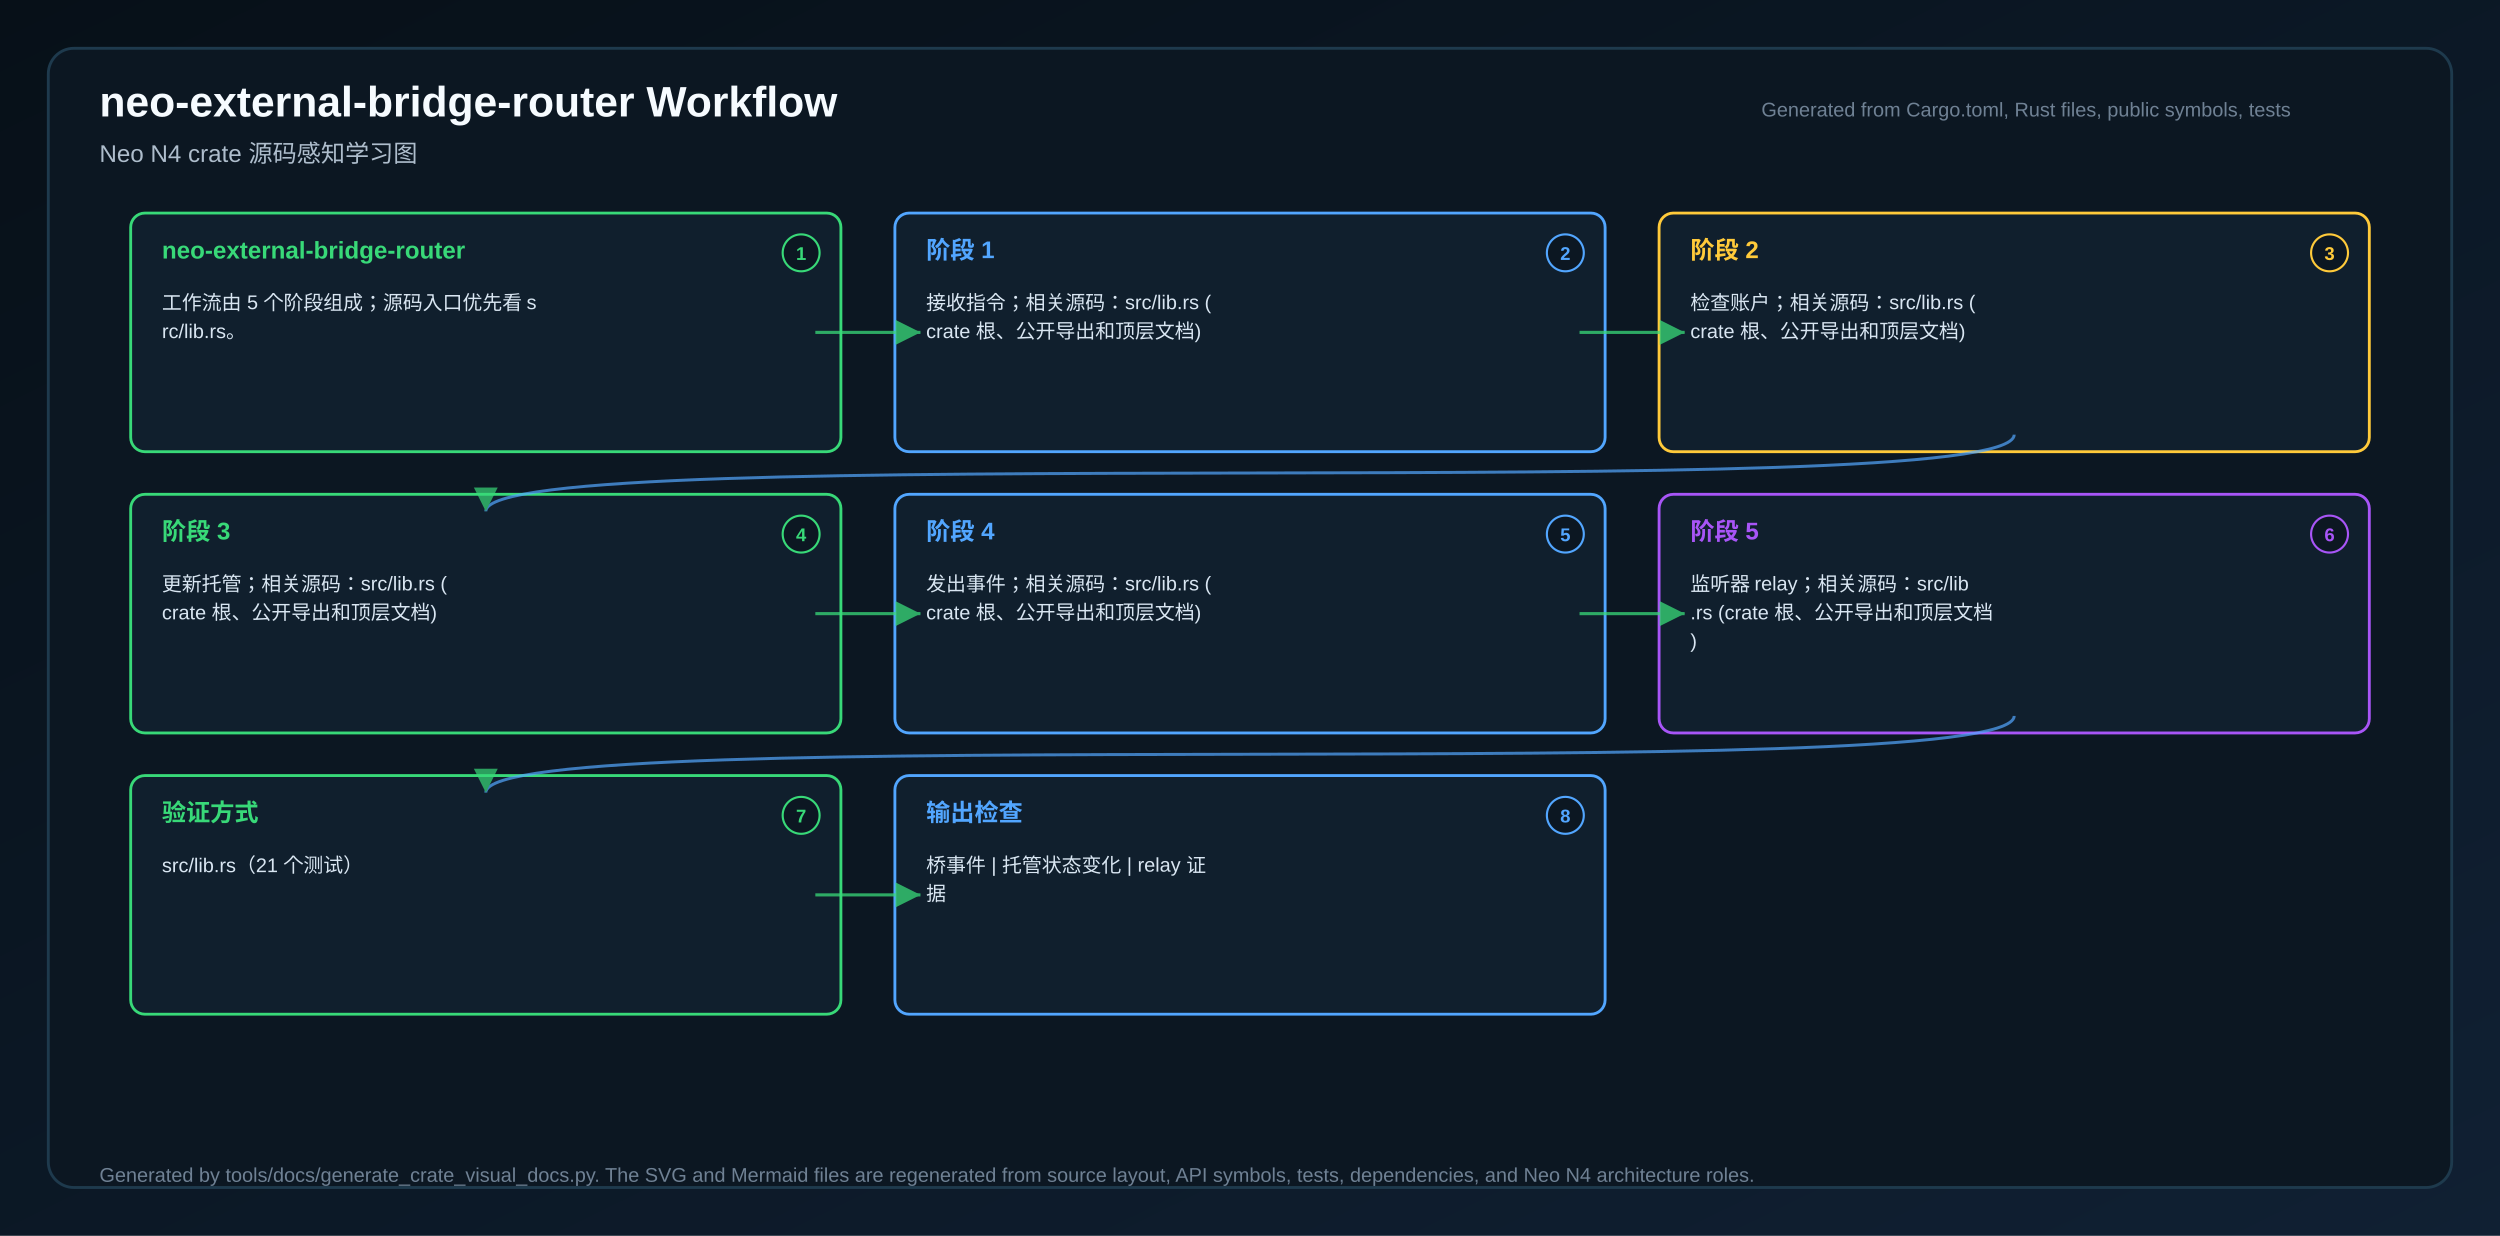
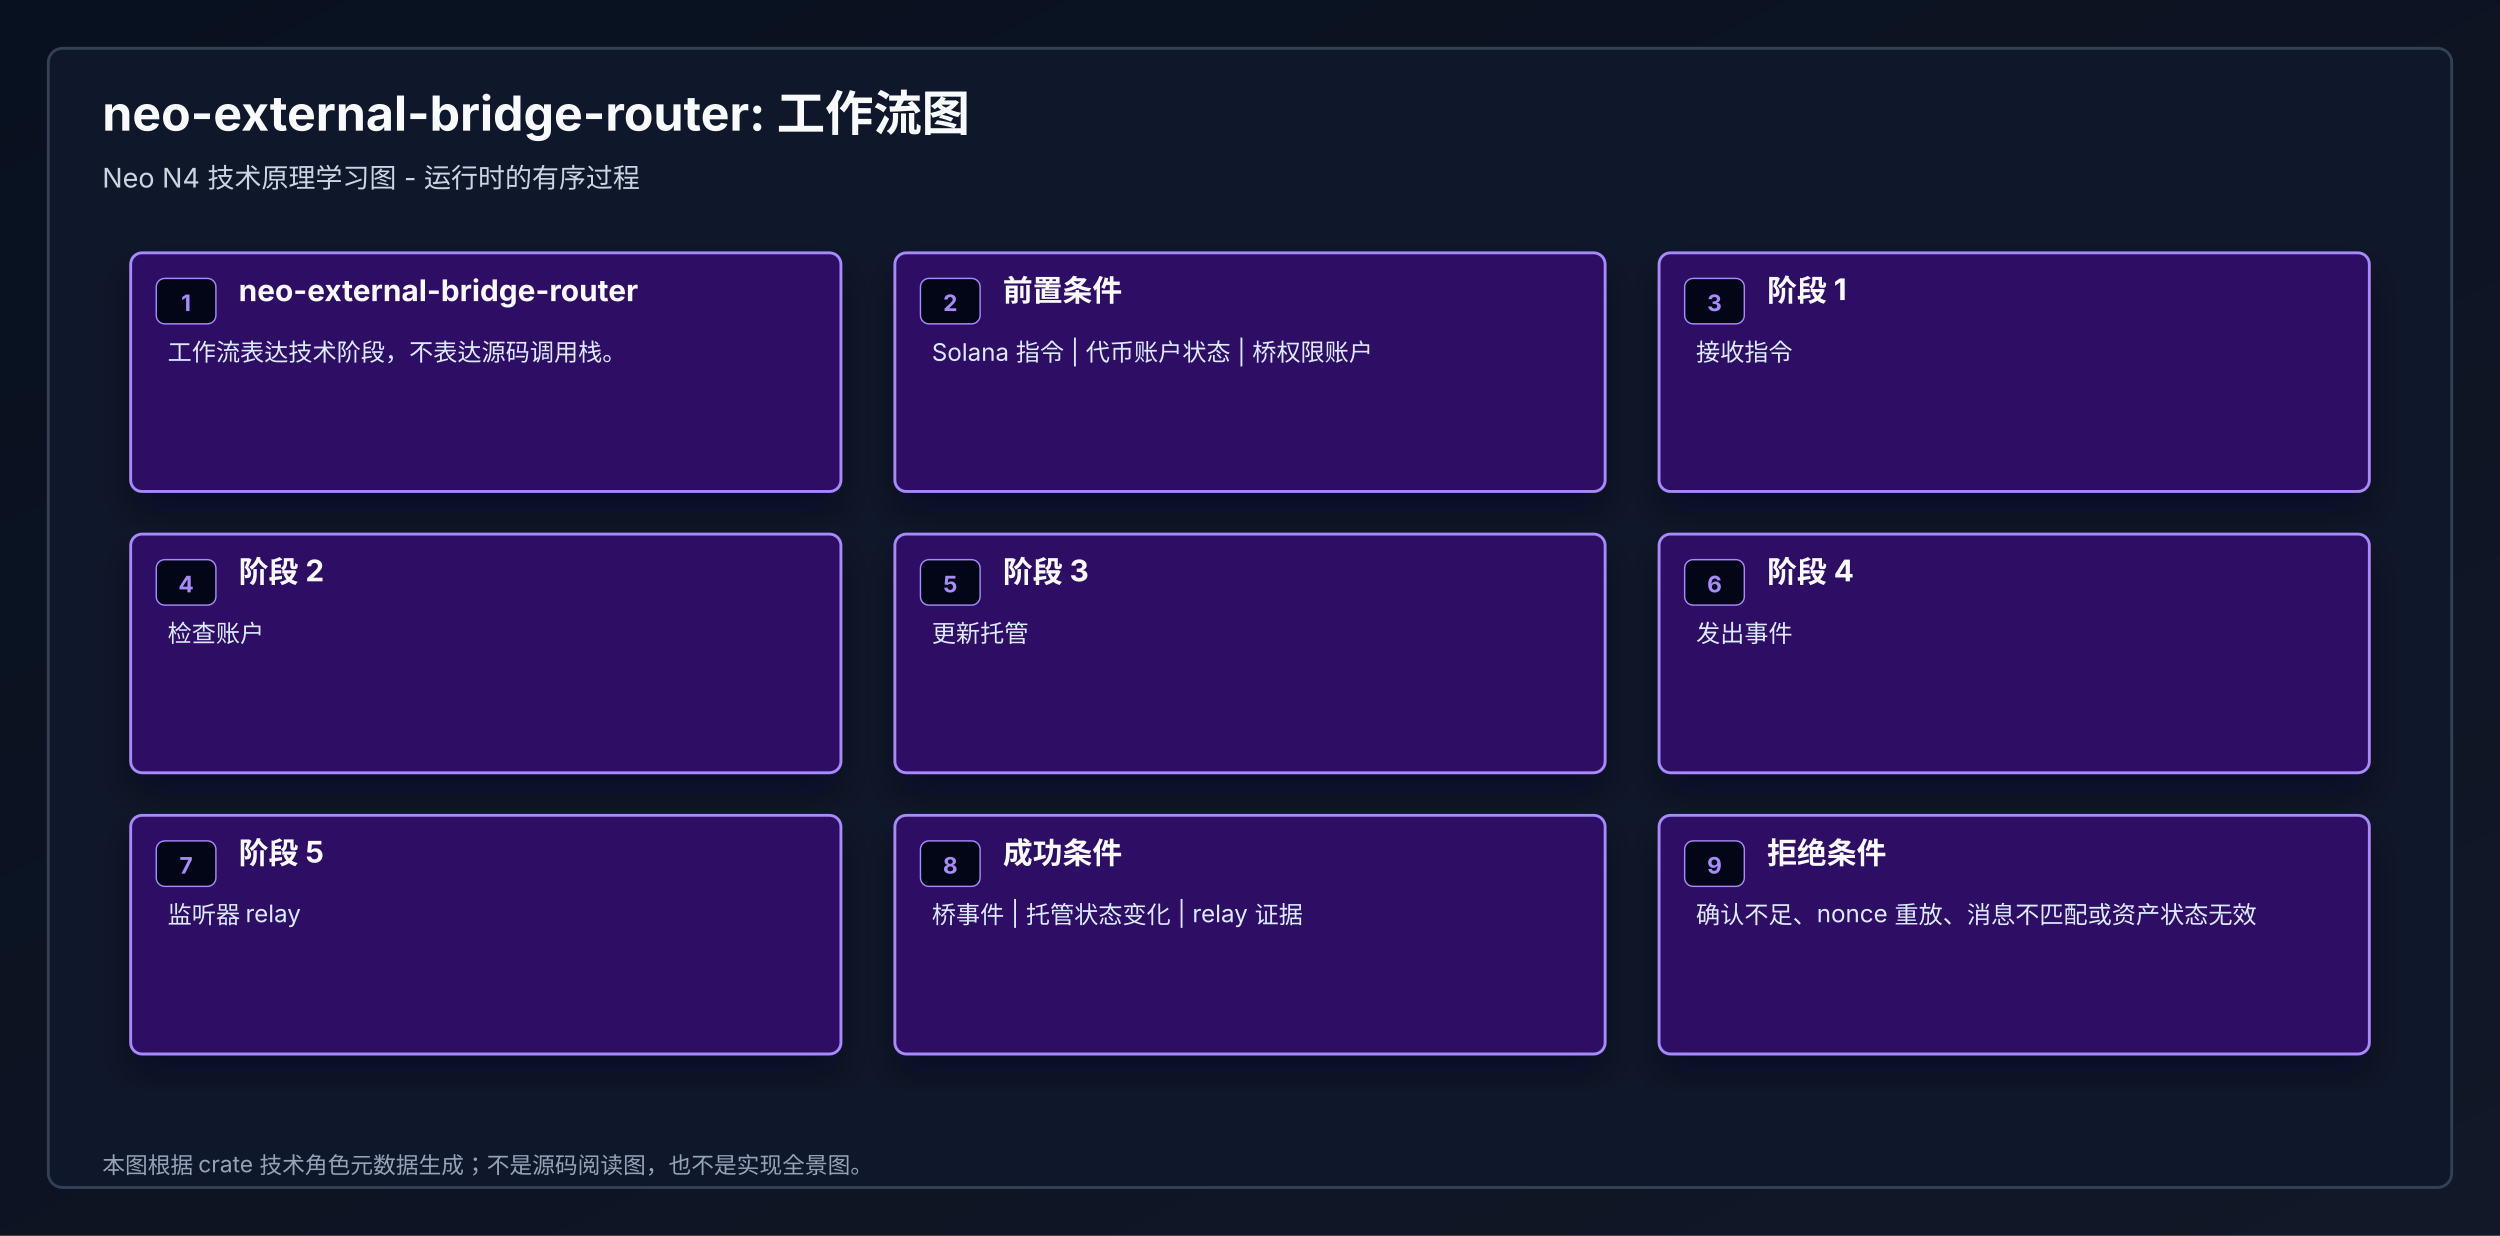
- <svg xmlns="http://www.w3.org/2000/svg" width="1760" height="870" viewBox="0 0 1760 870" role="img" aria-label="neo-external-bridge-router Workflow">
+ <svg xmlns="http://www.w3.org/2000/svg" width="1760" height="870" viewBox="0 0 1760 870" role="img" aria-label="neo-external-bridge-router 工作流图">
  <defs>
-     <linearGradient id="bg" x1="0" x2="1" y1="0" y2="1">
-       <stop offset="0" stop-color="#071018" />
-       <stop offset="1" stop-color="#102033" />
+     <linearGradient id="bg" x1="0" y1="0" x2="1" y2="1">
+       <stop offset="0%" stop-color="#08111f" />
+       <stop offset="100%" stop-color="#111827" />
    </linearGradient>
-     <marker id="arrow" markerWidth="12" markerHeight="12" refX="10" refY="6" orient="auto">
-       <path d="M2,2 L10,6 L2,10 Z" fill="#38d978" />
-     </marker>
+     <filter id="shadow" x="-15%" y="-15%" width="130%" height="130%">
+       <feDropShadow dx="0" dy="14" stdDeviation="12" flood-color="#020617" flood-opacity="0.42" />
+     </filter>
  </defs>
-   <rect x="0" y="0" width="1760" height="870" fill="url(#bg)" />
-   <rect x="34" y="34" width="1692" height="802" rx="18" fill="#0c1722" stroke="#1e3a4d" stroke-width="2" />
-   <text x="70" y="82" fill="#f6fbff" font-size="30" font-family="Segoe UI, Arial, sans-serif" font-weight="700">neo-external-bridge-router Workflow</text>
-   <text x="70" y="114" fill="#aebdcc" font-size="17" font-family="Segoe UI, Arial, sans-serif">Neo N4 crate 源码感知学习图</text>
-   <text x="1240" y="82" fill="#6f8194" font-size="14" font-family="Segoe UI, Arial, sans-serif">Generated from Cargo.toml, Rust files, public symbols, tests</text>
-   <rect x="92" y="150" width="500" height="168" rx="10" fill="#101f2d" stroke="#38d978" stroke-width="2" />
-   <circle cx="564" cy="178" r="13" fill="#0c1722" stroke="#38d978" stroke-width="1.5" />
-   <text x="564" y="183" text-anchor="middle" fill="#38d978" font-size="13" font-family="Segoe UI, Arial, sans-serif" font-weight="700">1</text>
-   <text x="114" y="182" fill="#38d978" font-size="17" font-family="Segoe UI, Arial, sans-serif" font-weight="700">neo-external-bridge-router</text>
-   <text x="114" y="218" fill="#d9e6f2" font-size="14" font-family="Segoe UI, Arial, sans-serif">工作流由 5 个阶段组成；源码入口优先看 s</text>
-   <text x="114" y="238" fill="#d9e6f2" font-size="14" font-family="Segoe UI, Arial, sans-serif">rc/lib.rs。</text>
-   <rect x="630" y="150" width="500" height="168" rx="10" fill="#101f2d" stroke="#52a6ff" stroke-width="2" />
-   <circle cx="1102" cy="178" r="13" fill="#0c1722" stroke="#52a6ff" stroke-width="1.5" />
-   <text x="1102" y="183" text-anchor="middle" fill="#52a6ff" font-size="13" font-family="Segoe UI, Arial, sans-serif" font-weight="700">2</text>
-   <text x="652" y="182" fill="#52a6ff" font-size="17" font-family="Segoe UI, Arial, sans-serif" font-weight="700">阶段 1</text>
-   <text x="652" y="218" fill="#d9e6f2" font-size="14" font-family="Segoe UI, Arial, sans-serif">接收指令；相关源码：src/lib.rs (</text>
-   <text x="652" y="238" fill="#d9e6f2" font-size="14" font-family="Segoe UI, Arial, sans-serif">crate 根、公开导出和顶层文档)</text>
-   <rect x="1168" y="150" width="500" height="168" rx="10" fill="#101f2d" stroke="#ffca3a" stroke-width="2" />
-   <circle cx="1640" cy="178" r="13" fill="#0c1722" stroke="#ffca3a" stroke-width="1.5" />
-   <text x="1640" y="183" text-anchor="middle" fill="#ffca3a" font-size="13" font-family="Segoe UI, Arial, sans-serif" font-weight="700">3</text>
-   <text x="1190" y="182" fill="#ffca3a" font-size="17" font-family="Segoe UI, Arial, sans-serif" font-weight="700">阶段 2</text>
-   <text x="1190" y="218" fill="#d9e6f2" font-size="14" font-family="Segoe UI, Arial, sans-serif">检查账户；相关源码：src/lib.rs (</text>
-   <text x="1190" y="238" fill="#d9e6f2" font-size="14" font-family="Segoe UI, Arial, sans-serif">crate 根、公开导出和顶层文档)</text>
-   <rect x="92" y="348" width="500" height="168" rx="10" fill="#101f2d" stroke="#38d978" stroke-width="2" />
-   <circle cx="564" cy="376" r="13" fill="#0c1722" stroke="#38d978" stroke-width="1.5" />
-   <text x="564" y="381" text-anchor="middle" fill="#38d978" font-size="13" font-family="Segoe UI, Arial, sans-serif" font-weight="700">4</text>
-   <text x="114" y="380" fill="#38d978" font-size="17" font-family="Segoe UI, Arial, sans-serif" font-weight="700">阶段 3</text>
-   <text x="114" y="416" fill="#d9e6f2" font-size="14" font-family="Segoe UI, Arial, sans-serif">更新托管；相关源码：src/lib.rs (</text>
-   <text x="114" y="436" fill="#d9e6f2" font-size="14" font-family="Segoe UI, Arial, sans-serif">crate 根、公开导出和顶层文档)</text>
-   <rect x="630" y="348" width="500" height="168" rx="10" fill="#101f2d" stroke="#52a6ff" stroke-width="2" />
-   <circle cx="1102" cy="376" r="13" fill="#0c1722" stroke="#52a6ff" stroke-width="1.5" />
-   <text x="1102" y="381" text-anchor="middle" fill="#52a6ff" font-size="13" font-family="Segoe UI, Arial, sans-serif" font-weight="700">5</text>
-   <text x="652" y="380" fill="#52a6ff" font-size="17" font-family="Segoe UI, Arial, sans-serif" font-weight="700">阶段 4</text>
-   <text x="652" y="416" fill="#d9e6f2" font-size="14" font-family="Segoe UI, Arial, sans-serif">发出事件；相关源码：src/lib.rs (</text>
-   <text x="652" y="436" fill="#d9e6f2" font-size="14" font-family="Segoe UI, Arial, sans-serif">crate 根、公开导出和顶层文档)</text>
-   <rect x="1168" y="348" width="500" height="168" rx="10" fill="#101f2d" stroke="#a855f7" stroke-width="2" />
-   <circle cx="1640" cy="376" r="13" fill="#0c1722" stroke="#a855f7" stroke-width="1.5" />
-   <text x="1640" y="381" text-anchor="middle" fill="#a855f7" font-size="13" font-family="Segoe UI, Arial, sans-serif" font-weight="700">6</text>
-   <text x="1190" y="380" fill="#a855f7" font-size="17" font-family="Segoe UI, Arial, sans-serif" font-weight="700">阶段 5</text>
-   <text x="1190" y="416" fill="#d9e6f2" font-size="14" font-family="Segoe UI, Arial, sans-serif">监听器 relay；相关源码：src/lib</text>
-   <text x="1190" y="436" fill="#d9e6f2" font-size="14" font-family="Segoe UI, Arial, sans-serif">.rs (crate 根、公开导出和顶层文档</text>
-   <text x="1190" y="456" fill="#d9e6f2" font-size="14" font-family="Segoe UI, Arial, sans-serif">)</text>
-   <rect x="92" y="546" width="500" height="168" rx="10" fill="#101f2d" stroke="#38d978" stroke-width="2" />
-   <circle cx="564" cy="574" r="13" fill="#0c1722" stroke="#38d978" stroke-width="1.5" />
-   <text x="564" y="579" text-anchor="middle" fill="#38d978" font-size="13" font-family="Segoe UI, Arial, sans-serif" font-weight="700">7</text>
-   <text x="114" y="578" fill="#38d978" font-size="17" font-family="Segoe UI, Arial, sans-serif" font-weight="700">验证方式</text>
-   <text x="114" y="614" fill="#d9e6f2" font-size="14" font-family="Segoe UI, Arial, sans-serif">src/lib.rs（21 个测试）</text>
-   <rect x="630" y="546" width="500" height="168" rx="10" fill="#101f2d" stroke="#52a6ff" stroke-width="2" />
-   <circle cx="1102" cy="574" r="13" fill="#0c1722" stroke="#52a6ff" stroke-width="1.5" />
-   <text x="1102" y="579" text-anchor="middle" fill="#52a6ff" font-size="13" font-family="Segoe UI, Arial, sans-serif" font-weight="700">8</text>
-   <text x="652" y="578" fill="#52a6ff" font-size="17" font-family="Segoe UI, Arial, sans-serif" font-weight="700">输出检查</text>
-   <text x="652" y="614" fill="#d9e6f2" font-size="14" font-family="Segoe UI, Arial, sans-serif">桥事件 | 托管状态变化 | relay 证</text>
-   <text x="652" y="634" fill="#d9e6f2" font-size="14" font-family="Segoe UI, Arial, sans-serif">据</text>
-   <line x1="574" y1="234" x2="648" y2="234" stroke="#38d978" stroke-width="2.2" marker-end="url(#arrow)" opacity="0.75" />
-   <line x1="1112" y1="234" x2="1186" y2="234" stroke="#38d978" stroke-width="2.2" marker-end="url(#arrow)" opacity="0.75" />
-   <line x1="574" y1="432" x2="648" y2="432" stroke="#38d978" stroke-width="2.2" marker-end="url(#arrow)" opacity="0.75" />
-   <line x1="1112" y1="432" x2="1186" y2="432" stroke="#38d978" stroke-width="2.2" marker-end="url(#arrow)" opacity="0.75" />
-   <line x1="574" y1="630" x2="648" y2="630" stroke="#38d978" stroke-width="2.2" marker-end="url(#arrow)" opacity="0.75" />
-   <path d="M1418 306 C1418 358, 342 308, 342 360" stroke="#52a6ff" stroke-width="2.1" fill="none" marker-end="url(#arrow)" opacity="0.7" />
-   <path d="M1418 504 C1418 556, 342 506, 342 558" stroke="#52a6ff" stroke-width="2.1" fill="none" marker-end="url(#arrow)" opacity="0.7" />
-   <text x="70" y="832" fill="#6f8194" font-size="14" font-family="Segoe UI, Arial, sans-serif">Generated by tools/docs/generate_crate_visual_docs.py. The SVG and Mermaid files are regenerated from source layout, API symbols, tests, dependencies, and Neo N4 architecture roles.</text>
+   <rect width="1760" height="100%" fill="url(#bg)" />
+   <rect x="34" y="34" width="1692" height="802" rx="10" fill="#0f172a" stroke="#334155" stroke-width="2" />
+   <text x="72" y="92" fill="#f8fafc" font-family="Inter,Segoe UI,Arial,sans-serif" font-size="34" font-weight="700">neo-external-bridge-router: 工作流图</text>
+   <text x="72" y="132" fill="#cbd5e1" font-family="Inter,Segoe UI,Arial,sans-serif" font-size="19">Neo N4 技术原理学习图 - 运行时的有序过程</text>
+   <rect x="92" y="178" width="500" height="168" rx="8" fill="#2e1065" stroke="#a78bfa" stroke-width="2" filter="url(#shadow)" />
+   <rect x="110" y="196" width="42" height="32" rx="6" fill="#020617" stroke="#a78bfa" stroke-width="1" />
+   <text x="131" y="219" text-anchor="middle" fill="#a78bfa" font-family="Inter,Segoe UI,Arial,sans-serif" font-size="16" font-weight="700">1</text>
+   <text x="168" y="212" fill="#f8fafc" font-family="Inter,Segoe UI,Arial,sans-serif" font-size="21" font-weight="700">neo-external-bridge-router</text>
+   <text x="118" y="254" fill="#dbeafe" font-family="Inter,Segoe UI,Arial,sans-serif" font-size="17">工作流表达技术阶段，不表达源码调用栈。</text>
+   <rect x="630" y="178" width="500" height="168" rx="8" fill="#2e1065" stroke="#a78bfa" stroke-width="2" filter="url(#shadow)" />
+   <rect x="648" y="196" width="42" height="32" rx="6" fill="#020617" stroke="#a78bfa" stroke-width="1" />
+   <text x="669" y="219" text-anchor="middle" fill="#a78bfa" font-family="Inter,Segoe UI,Arial,sans-serif" font-size="16" font-weight="700">2</text>
+   <text x="706" y="212" fill="#f8fafc" font-family="Inter,Segoe UI,Arial,sans-serif" font-size="21" font-weight="700">前置条件</text>
+   <text x="656" y="254" fill="#dbeafe" font-family="Inter,Segoe UI,Arial,sans-serif" font-size="17">Solana 指令 | 代币账户状态 | 桥权限账户</text>
+   <rect x="1168" y="178" width="500" height="168" rx="8" fill="#2e1065" stroke="#a78bfa" stroke-width="2" filter="url(#shadow)" />
+   <rect x="1186" y="196" width="42" height="32" rx="6" fill="#020617" stroke="#a78bfa" stroke-width="1" />
+   <text x="1207" y="219" text-anchor="middle" fill="#a78bfa" font-family="Inter,Segoe UI,Arial,sans-serif" font-size="16" font-weight="700">3</text>
+   <text x="1244" y="212" fill="#f8fafc" font-family="Inter,Segoe UI,Arial,sans-serif" font-size="21" font-weight="700">阶段 1</text>
+   <text x="1194" y="254" fill="#dbeafe" font-family="Inter,Segoe UI,Arial,sans-serif" font-size="17">接收指令</text>
+   <rect x="92" y="376" width="500" height="168" rx="8" fill="#2e1065" stroke="#a78bfa" stroke-width="2" filter="url(#shadow)" />
+   <rect x="110" y="394" width="42" height="32" rx="6" fill="#020617" stroke="#a78bfa" stroke-width="1" />
+   <text x="131" y="417" text-anchor="middle" fill="#a78bfa" font-family="Inter,Segoe UI,Arial,sans-serif" font-size="16" font-weight="700">4</text>
+   <text x="168" y="410" fill="#f8fafc" font-family="Inter,Segoe UI,Arial,sans-serif" font-size="21" font-weight="700">阶段 2</text>
+   <text x="118" y="452" fill="#dbeafe" font-family="Inter,Segoe UI,Arial,sans-serif" font-size="17">检查账户</text>
+   <rect x="630" y="376" width="500" height="168" rx="8" fill="#2e1065" stroke="#a78bfa" stroke-width="2" filter="url(#shadow)" />
+   <rect x="648" y="394" width="42" height="32" rx="6" fill="#020617" stroke="#a78bfa" stroke-width="1" />
+   <text x="669" y="417" text-anchor="middle" fill="#a78bfa" font-family="Inter,Segoe UI,Arial,sans-serif" font-size="16" font-weight="700">5</text>
+   <text x="706" y="410" fill="#f8fafc" font-family="Inter,Segoe UI,Arial,sans-serif" font-size="21" font-weight="700">阶段 3</text>
+   <text x="656" y="452" fill="#dbeafe" font-family="Inter,Segoe UI,Arial,sans-serif" font-size="17">更新托管</text>
+   <rect x="1168" y="376" width="500" height="168" rx="8" fill="#2e1065" stroke="#a78bfa" stroke-width="2" filter="url(#shadow)" />
+   <rect x="1186" y="394" width="42" height="32" rx="6" fill="#020617" stroke="#a78bfa" stroke-width="1" />
+   <text x="1207" y="417" text-anchor="middle" fill="#a78bfa" font-family="Inter,Segoe UI,Arial,sans-serif" font-size="16" font-weight="700">6</text>
+   <text x="1244" y="410" fill="#f8fafc" font-family="Inter,Segoe UI,Arial,sans-serif" font-size="21" font-weight="700">阶段 4</text>
+   <text x="1194" y="452" fill="#dbeafe" font-family="Inter,Segoe UI,Arial,sans-serif" font-size="17">发出事件</text>
+   <rect x="92" y="574" width="500" height="168" rx="8" fill="#2e1065" stroke="#a78bfa" stroke-width="2" filter="url(#shadow)" />
+   <rect x="110" y="592" width="42" height="32" rx="6" fill="#020617" stroke="#a78bfa" stroke-width="1" />
+   <text x="131" y="615" text-anchor="middle" fill="#a78bfa" font-family="Inter,Segoe UI,Arial,sans-serif" font-size="16" font-weight="700">7</text>
+   <text x="168" y="608" fill="#f8fafc" font-family="Inter,Segoe UI,Arial,sans-serif" font-size="21" font-weight="700">阶段 5</text>
+   <text x="118" y="650" fill="#dbeafe" font-family="Inter,Segoe UI,Arial,sans-serif" font-size="17">监听器 relay</text>
+   <rect x="630" y="574" width="500" height="168" rx="8" fill="#2e1065" stroke="#a78bfa" stroke-width="2" filter="url(#shadow)" />
+   <rect x="648" y="592" width="42" height="32" rx="6" fill="#020617" stroke="#a78bfa" stroke-width="1" />
+   <text x="669" y="615" text-anchor="middle" fill="#a78bfa" font-family="Inter,Segoe UI,Arial,sans-serif" font-size="16" font-weight="700">8</text>
+   <text x="706" y="608" fill="#f8fafc" font-family="Inter,Segoe UI,Arial,sans-serif" font-size="21" font-weight="700">成功条件</text>
+   <text x="656" y="650" fill="#dbeafe" font-family="Inter,Segoe UI,Arial,sans-serif" font-size="17">桥事件 | 托管状态变化 | relay 证据</text>
+   <rect x="1168" y="574" width="500" height="168" rx="8" fill="#2e1065" stroke="#a78bfa" stroke-width="2" filter="url(#shadow)" />
+   <rect x="1186" y="592" width="42" height="32" rx="6" fill="#020617" stroke="#a78bfa" stroke-width="1" />
+   <text x="1207" y="615" text-anchor="middle" fill="#a78bfa" font-family="Inter,Segoe UI,Arial,sans-serif" font-size="16" font-weight="700">9</text>
+   <text x="1244" y="608" fill="#f8fafc" font-family="Inter,Segoe UI,Arial,sans-serif" font-size="21" font-weight="700">拒绝条件</text>
+   <text x="1194" y="650" fill="#dbeafe" font-family="Inter,Segoe UI,Arial,sans-serif" font-size="17">确认不足、nonce 重放、消息不匹配或资产状态无效</text>
+   <text x="72" y="826" fill="#94a3b8" font-family="Inter,Segoe UI,Arial,sans-serif" font-size="16">本图根据 crate 技术角色元数据生成；不是源码阅读图，也不是实现全景图。</text>
</svg>
